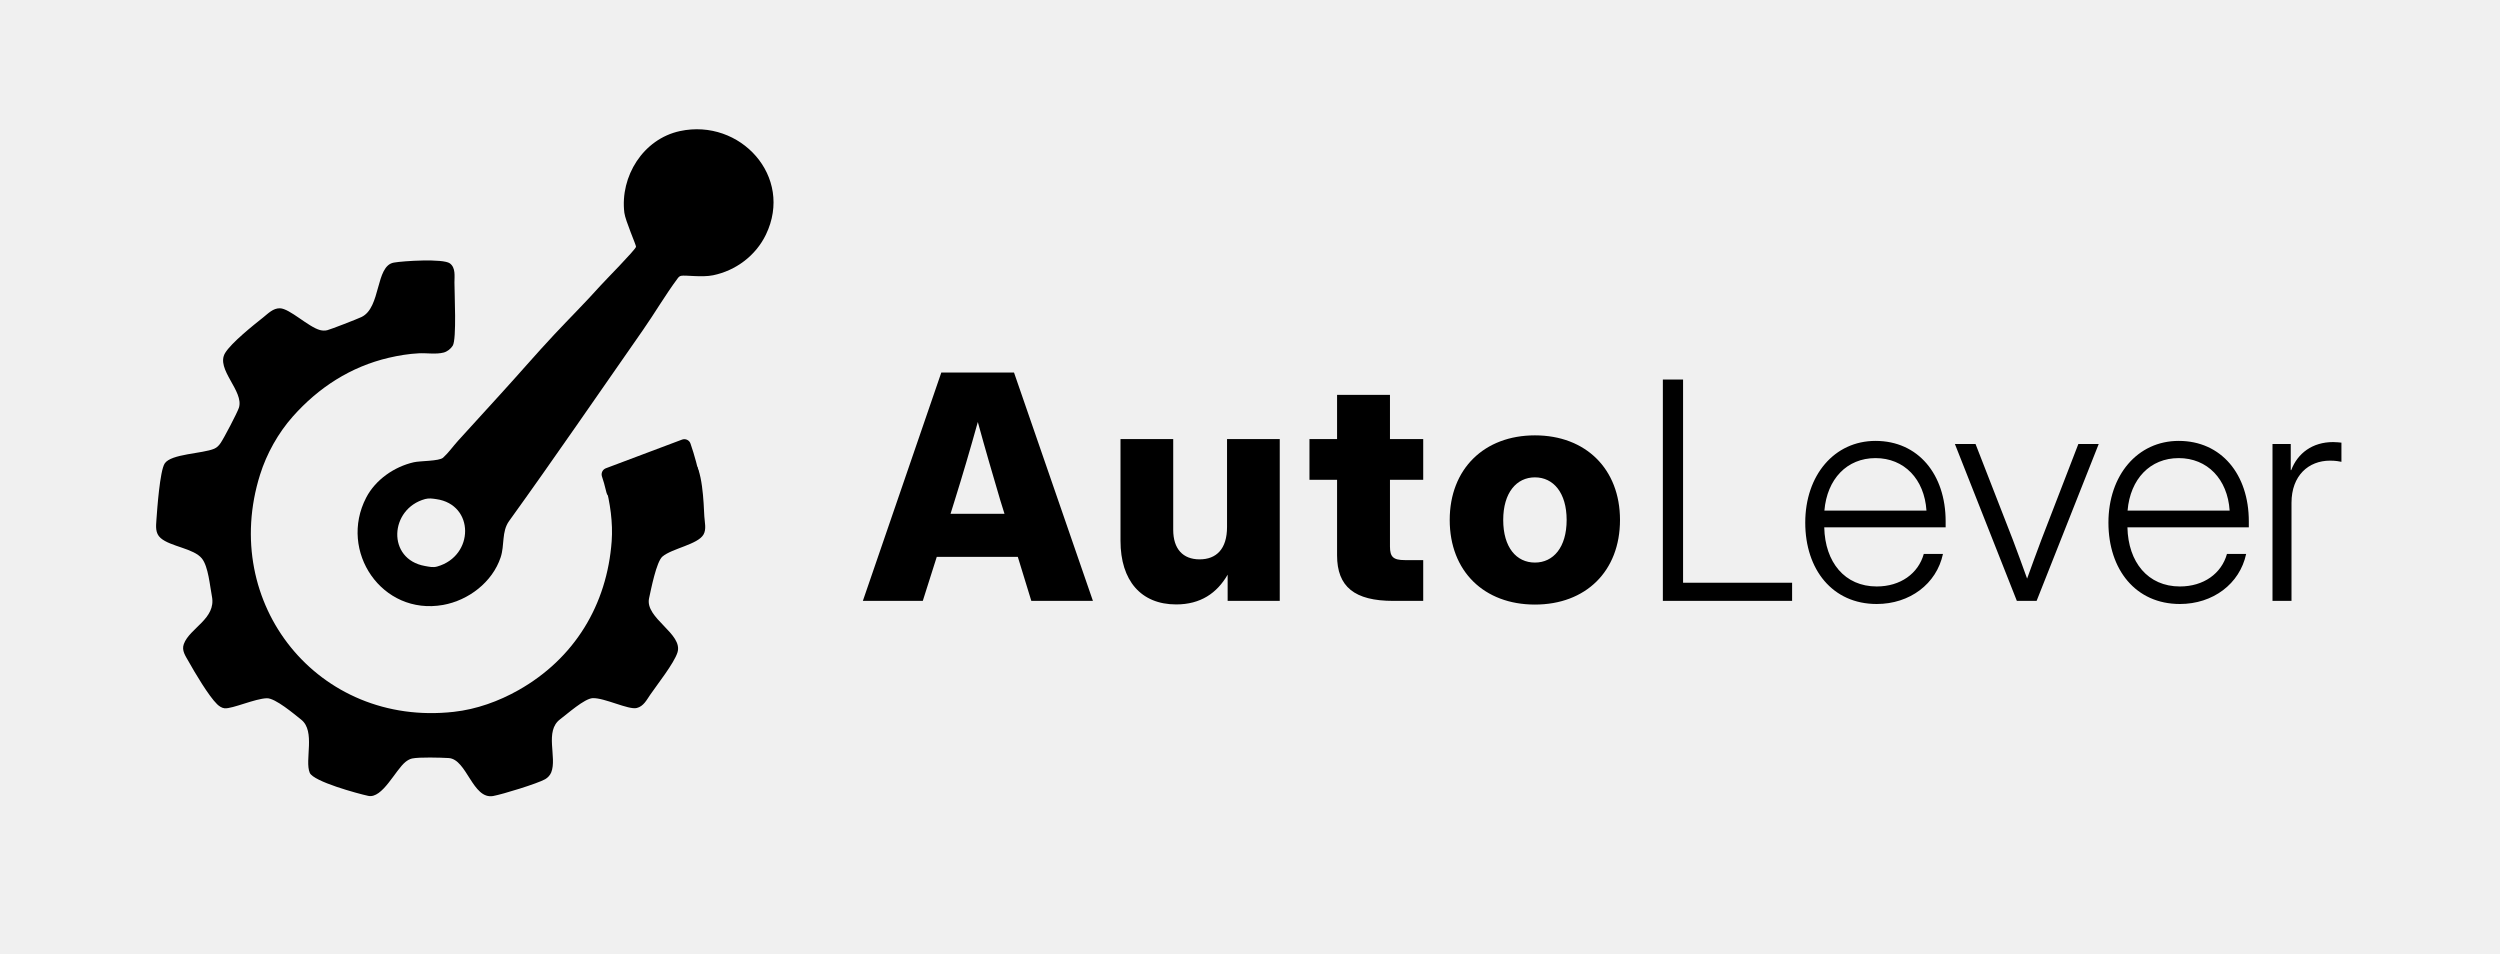
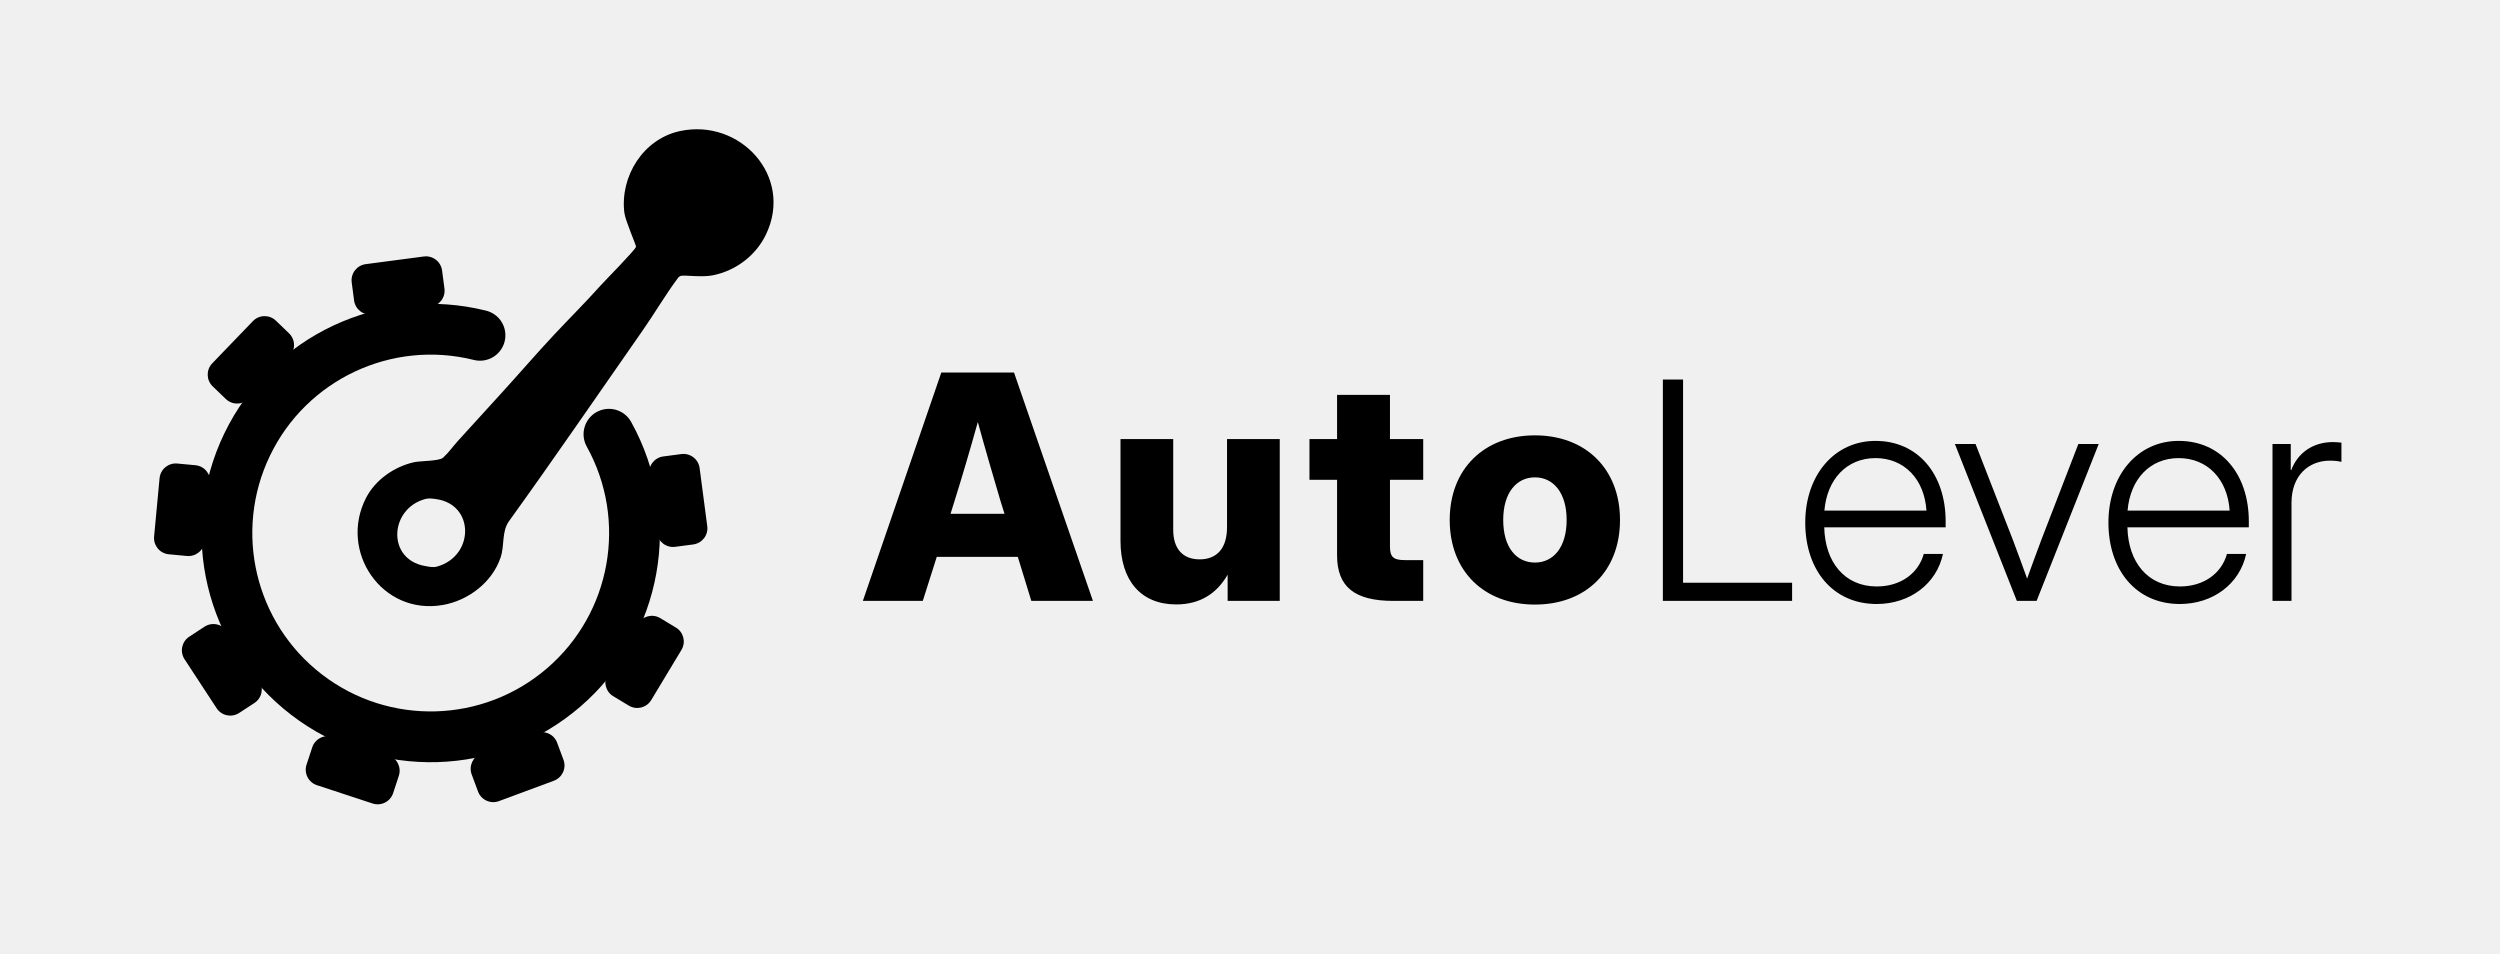
<svg xmlns="http://www.w3.org/2000/svg" viewBox="0 0 700 267" width="700" height="267" role="img" aria-labelledby="t">
  <g transform="translate(-801.40 -489.75)" fill="#000">
    <g transform="translate(922 639) scale(0.9115) translate(-149.02 -625.97)">
-       <mask id="capfix" maskUnits="userSpaceOnUse" x="0" y="400" width="400" height="400">
-         <rect x="0" y="400" width="400" height="400" fill="#fff" />
-         <path d="M149.02 625.97L235.62 575.97L237.31 579.02L238.90 582.13L240.37 585.30L241.74 588.51L242.99 591.77L244.13 595.07L245.15 598.41L246.05 601.78Z" fill="#000" />
-       </mask>
-       <path fill-rule="evenodd" mask="url(#capfix)" d="M168.22 706.75C171.14 706.21 181.75 702.96 184.18 701.59C184.99 701.13 185.69 700.36 186.04 699.5C187.9 694.88 183.89 686.81 188.8 683.16C190.97 681.54 196.26 676.79 198.79 676.69C202.4 676.56 209.76 680.33 212.3 679.72C214.4 679.21 215.34 677.25 216.46 675.63C218.6 672.51 223.79 665.94 224.82 662.66C226.64 656.89 214.74 652.16 216.1 645.99C216.71 643.24 218.34 634.76 220.22 633.18C223.19 630.69 231.03 629.49 232.8 626.46C233.77 624.81 233.17 622.65 233.07 620.86C232.86 616.93 232.57 605.81 229.41 603.43C227.91 602.31 218.93 601.26 216.53 600.8C215.18 600.54 214.18 599.42 212.85 599.17C211.03 598.83 203.56 601.88 202.24 603.21C201.54 603.91 201.1 605.1 201.12 606.08C201.15 607.75 202.23 609.62 202.67 611.24C204.15 616.66 205.02 622.85 204.61 628.46C203.18 648.07 193.16 664.52 176 674.22C169.91 677.66 163.07 680.13 156.08 680.9C114.44 685.54 84.12 647.67 96.61 608C98.63 601.58 102.16 595.26 106.62 590.22C114.55 581.27 124.41 574.88 136.15 572.13C139.14 571.43 142.26 570.92 145.34 570.76C147.76 570.63 150.62 571.14 152.98 570.53C154.08 570.25 155.2 569.38 155.79 568.41C157.03 566.36 156.3 552.31 156.31 549C156.31 547.02 156.72 544.48 154.9 543.13C152.84 541.61 140.53 542.38 137.67 542.9C131.97 543.94 133.82 556.74 127.74 559.62C126.44 560.24 118.48 563.34 117.25 563.66C116.54 563.84 115.73 563.81 115.02 563.62C111.45 562.67 105.71 557.02 102.72 556.93C100.64 556.87 99.09 558.51 97.58 559.72C94.54 562.13 87.77 567.53 85.87 570.66C82.85 575.62 91.77 582.37 90.09 587.51C89.58 589.05 85.49 596.85 84.5 598.29C83.98 599.05 83.39 599.7 82.52 600.07C78.91 601.61 69.24 601.62 67.3 604.61C65.82 606.87 64.99 618.68 64.76 621.92C64.62 623.93 64.37 626.02 66.05 627.5C69.07 630.15 76.23 630.67 78.73 633.79C80.72 636.27 81.18 642.22 81.81 645.43C83.17 652.29 74.99 655.13 73.18 660.06C72.43 662.1 73.74 663.79 74.68 665.48C76.53 668.8 80.83 676.07 83.41 678.56C84.03 679.16 84.87 679.74 85.75 679.81C88.12 679.98 95.1 676.81 98.69 676.72C101.27 676.65 107.07 681.58 109.24 683.3C113.7 686.82 110.24 695.78 111.86 699.62C113.01 702.32 126.6 706.01 129.83 706.71C134.16 707.65 138.17 698.75 141.3 696.26C141.86 695.82 142.58 695.38 143.29 695.23C145.53 694.76 152.04 694.95 154.53 695.09C160.14 695.42 161.87 707.91 168.22 706.75Z" />
-       <path d="M203.52 607.95L226.93 599.14L227.82 601.88L228.61 604.64L229.31 607.43L204.95 613.06L204.20 610.15Z" stroke="#000" stroke-width="4" stroke-linejoin="round" />
+       <path d="M203.77 595.62A62.60 62.60 0 1 1 164.16 565.23" fill="none" stroke="#000" stroke-width="15.60" stroke-linecap="round" />
+       <rect x="-14.0" y="-84.50" width="28" height="15.60" rx="5" transform="translate(149.02 625.97) rotate(82.50)" />
+       <rect x="-14.0" y="-84.50" width="28" height="15.60" rx="5" transform="translate(149.02 625.97) rotate(121.07)" />
+       <rect x="-14.0" y="-84.50" width="28" height="15.60" rx="5" transform="translate(149.02 625.97) rotate(159.64)" />
+       <rect x="-14.0" y="-84.50" width="28" height="15.60" rx="5" transform="translate(149.02 625.97) rotate(198.21)" />
+       <rect x="-14.0" y="-84.50" width="28" height="15.60" rx="5" transform="translate(149.02 625.97) rotate(236.78)" />
+       <rect x="-14.0" y="-84.50" width="28" height="15.60" rx="5" transform="translate(149.02 625.97) rotate(275.35)" />
+       <rect x="-14.0" y="-84.50" width="28" height="15.60" rx="5" transform="translate(149.02 625.97) rotate(313.92)" />
+       <rect x="-14.0" y="-84.50" width="28" height="15.60" rx="5" transform="translate(149.02 625.97) rotate(352.49)" />
      <path fill-rule="evenodd" transform="translate(149.02 625.97) rotate(-5.7) scale(1.097) translate(-922 -639)" d="M923.44 659.38C930.63 658.82 937.8 654.43 940.81 647.72C942.29 644.43 941.75 640.58 944.17 637.84C958.53 621.6 972.51 604.97 986.64 588.51C990.48 584.05 993.95 579.23 997.92 574.88C998.2 574.57 998.51 574.33 998.93 574.29C1000.16 574.17 1004.67 575.36 1007.85 575.03C1014.3 574.36 1020.27 570.77 1023.7 565.17C1033.12 549.77 1019.77 532 1002.63 533.93C992.13 535.12 984.65 544.9 984.86 555.12C984.91 557.37 987.29 564.57 987.17 564.95C986.87 565.82 977.61 573.48 976.13 574.83C971.57 579.01 966.74 582.94 962.08 587.01C956.4 591.97 950.94 597.2 945.32 602.23C940.92 606.16 936.55 610.13 932.16 614.07C930.63 615.45 929.2 617.13 927.54 618.35C926.34 619.23 921.08 618.57 919.24 618.81C913.71 619.5 908.1 622.6 905.01 627.33C895.74 641.51 906.11 660.7 923.44 659.38ZM922.88 648.51C921.67 648.73 920.65 648.35 919.5 648.03C908.97 645.09 911.17 631.08 921.41 629.37C922.5 629.19 923.47 629.45 924.51 629.71C935.05 632.3 933.54 646.61 922.88 648.51Z" />
    </g>
    <path d="M1043 658H1059.78L1063.69 645.68H1086.39L1090.17 658H1107.42L1085.32 594.05H1064.97ZM1067.55 633.62 1068.71 629.89C1070.94 622.76 1073 615.77 1075.19 607.91C1077.34 615.77 1079.4 622.76 1081.5 629.89L1082.66 633.62Z M1130.72 658.99C1137.54 658.99 1142.14 655.85 1145.14 650.66V658H1159.73V612.68H1144.97V637.31C1144.97 643.49 1141.97 646.37 1137.29 646.37C1132.61 646.37 1129.9 643.45 1129.9 638.09V612.68H1115.14V641.18C1115.14 652.33 1120.89 658.99 1130.72 658.99Z M1199.9 612.68H1190.59V600.32H1175.78V612.68H1168.05V624.09H1175.78V645.25C1175.78 654.05 1180.67 658 1191.53 658H1199.9V646.58H1194.79C1191.49 646.58 1190.59 645.68 1190.59 642.76V624.09H1199.9Z M1231.18 659.03C1245.39 659.03 1255 649.72 1255 635.34C1255 621.05 1245.39 611.65 1231.18 611.65C1216.97 611.65 1207.32 621.05 1207.32 635.34C1207.32 649.72 1216.97 659.03 1231.18 659.03ZM1231.18 647.27C1225.99 647.27 1222.3 643.02 1222.3 635.34C1222.3 627.7 1226.03 623.41 1231.18 623.41C1236.33 623.41 1240.06 627.7 1240.06 635.34C1240.06 643.02 1236.33 647.27 1231.18 647.27Z" />
    <path d="M1267 658H1303.19V652.92H1272.66V596.01H1267Z M1326.88 658.87C1336.11 658.87 1343.64 653.26 1345.43 644.85H1340.06C1338.52 650.35 1333.53 653.96 1326.88 653.96C1317.93 653.96 1312.4 647.18 1312.19 637.41H1346.18V635.74C1346.18 622.56 1338.48 613.2 1326.54 613.2C1315.02 613.2 1306.87 622.81 1306.87 636.08C1306.87 649.26 1314.52 658.87 1326.88 658.87ZM1312.23 632.71C1312.98 623.85 1318.56 618.02 1326.54 618.02C1334.57 618.02 1340.23 623.89 1340.81 632.71Z M1366.12 658H1371.65L1389.04 614.07H1383.34L1372.98 640.9C1371.61 644.52 1370.28 648.18 1368.99 651.76C1367.7 648.18 1366.37 644.52 1365 640.9L1354.55 614.07H1348.77Z M1411.77 658.87C1421 658.87 1428.53 653.26 1430.32 644.85H1424.95C1423.42 650.35 1418.42 653.96 1411.77 653.96C1402.82 653.96 1397.29 647.18 1397.08 637.41H1431.07V635.74C1431.07 622.56 1423.37 613.2 1411.43 613.2C1399.91 613.2 1391.76 622.81 1391.76 636.08C1391.76 649.26 1399.41 658.87 1411.77 658.87ZM1397.12 632.71C1397.87 623.85 1403.45 618.02 1411.43 618.02C1419.46 618.02 1425.12 623.89 1425.7 632.71Z M1437.7 658H1443.02V630.54C1443.02 622.89 1447.81 618.73 1453.8 618.73C1455.34 618.73 1456.5 618.94 1457 619.06V613.69C1456.46 613.65 1455.71 613.53 1454.67 613.53C1448.89 613.53 1444.73 616.65 1442.94 621.39H1442.81V614.07H1437.7Z" />
  </g>
</svg>
